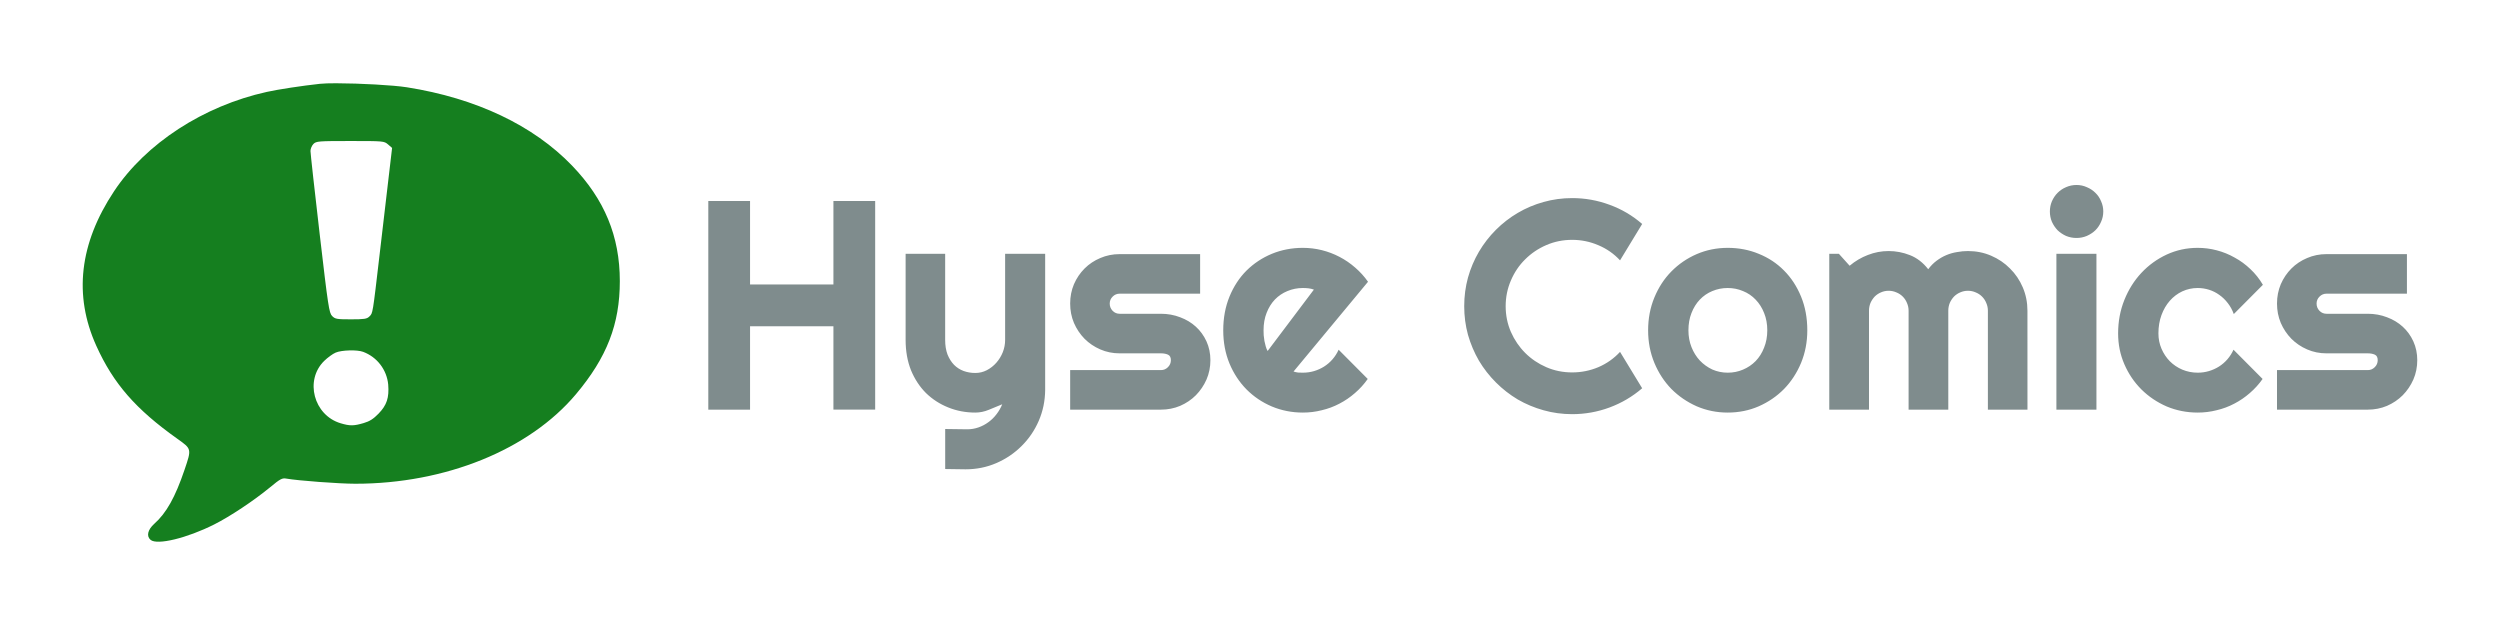
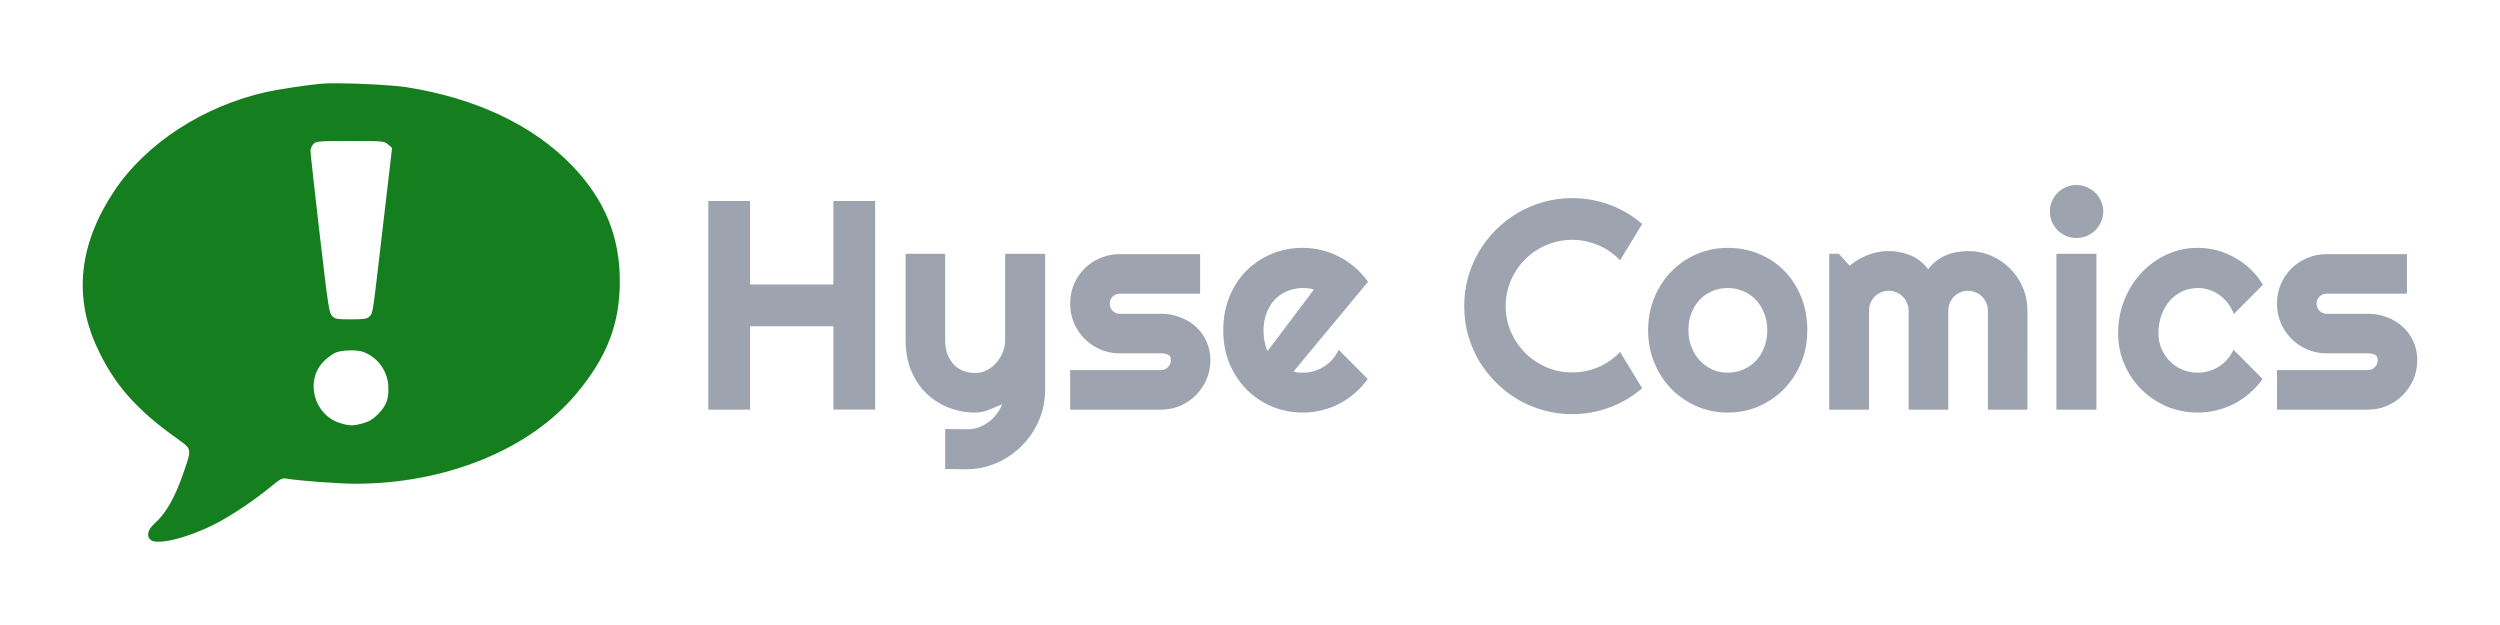
<svg xmlns="http://www.w3.org/2000/svg" viewBox="0 0 1024 256">
  <path fill="#157f1f" d="M138.1 34.1c-3.03 0-5.54.06-7.06.23-7.35.8-16.96 2.26-21.73 3.31-25.96 5.74-49.58 21.1-62.58 40.68-14.2 21.38-16.64 42.64-7.28 63.33 7.01 15.5 16.12 25.94 33.19 38.07 5.9 4.2 5.87 4.08 2.94 12.72-3.8 11.21-7.43 17.7-12.38 22.1-2.72 2.44-3.32 5.1-1.5 6.6 2.69 2.24 14.9-.73 26.03-6.32 6.5-3.27 16.2-9.72 22.8-15.15 4.3-3.56 5.03-3.95 6.79-3.63 4.74.84 21.58 2.1 28.21 2.1 36.93 0 71.23-13.91 90.37-36.66 12.7-15.1 17.98-28.72 17.98-46.34 0-18.34-6.25-33.47-19.56-47.3-15.86-16.49-39.34-27.62-67.66-32.09-5.71-.9-19.48-1.62-28.56-1.64Zm5.35 23.66c13.67 0 13.87.01 15.5 1.41l1.65 1.42-1.3 11.1-3.74 31.94c-2.98 25.5-2.83 24.56-4.26 26-1.02 1-2.04 1.17-7.54 1.17-5.8 0-6.49-.12-7.72-1.36-1.24-1.26-1.62-3.72-5.11-33.65-2.07-17.77-3.76-33.05-3.76-33.96.01-.91.56-2.2 1.22-2.87 1.14-1.13 2.02-1.2 15.06-1.2zm-.36 85.77c2.2-.07 4.4.12 5.64.58a15.9 15.9 0 0 1 10.28 13.4c.43 5.39-.58 8.43-3.94 11.9-2.11 2.18-3.67 3.17-6.11 3.88-4.06 1.2-5.66 1.21-9.44.08-11.03-3.29-14.81-17.63-6.74-25.53 1.4-1.37 3.5-2.9 4.67-3.4 1.23-.54 3.43-.85 5.64-.91z" />
-   <path fill="#7f8c8d" d="M307.22 167.8h-17.1V82.32h17.1v34.2h34.15v-34.2h17.1v85.46h-17.1v-34.15h-34.15zm79.93 24.31v-16.39l9.06.12q2.38 0 4.59-.78 2.2-.77 4.05-2.14 1.9-1.37 3.34-3.28 1.43-1.85 2.32-4.05-2.68 1.13-5.48 2.26-2.74 1.14-5.55 1.14-5.9 0-11.08-2.1-5.19-2.08-9.12-5.9-3.87-3.87-6.14-9.35-2.2-5.54-2.2-12.4v-35.28h16.2v35.28q0 3.4.96 5.96 1.01 2.5 2.68 4.24 1.67 1.67 3.88 2.5 2.26.83 4.82.83 2.5 0 4.71-1.13 2.27-1.19 3.94-3.1 1.66-1.9 2.62-4.29.95-2.44.95-5v-35.29h16.4v55.79q-.07 6.73-2.63 12.63t-7.03 10.31q-4.41 4.41-10.31 6.98-5.9 2.56-12.64 2.56zm88.38-24.32h-37.19v-16.2h37.2q1.66 0 2.85-1.2 1.2-1.2 1.2-2.86 0-1.73-1.2-2.27-1.19-.53-2.86-.53h-16.92q-4.23 0-7.93-1.61-3.7-1.61-6.44-4.35-2.74-2.8-4.35-6.5-1.55-3.7-1.55-7.93 0-4.23 1.55-7.92 1.61-3.7 4.35-6.44 2.74-2.74 6.44-4.29 3.7-1.6 7.93-1.6h32.96v16.2H458.6q-1.67 0-2.86 1.2-1.2 1.19-1.2 2.85 0 1.73 1.2 2.98 1.19 1.2 2.86 1.2h16.92q4.17 0 7.87 1.43 3.7 1.37 6.44 3.87t4.35 6.02q1.6 3.52 1.6 7.69 0 4.23-1.6 7.93-1.61 3.63-4.35 6.43-2.74 2.74-6.44 4.35-3.7 1.55-7.87 1.55zm54.3-15.61q.95.3 1.9.42.96.05 1.91.05 2.39 0 4.6-.65 2.2-.66 4.1-1.85 1.97-1.25 3.46-2.98 1.55-1.79 2.5-3.93l11.92 11.98q-2.26 3.22-5.24 5.78-2.92 2.56-6.38 4.35-3.4 1.79-7.2 2.68-3.76.96-7.76.96-6.73 0-12.7-2.5-5.9-2.51-10.36-6.98-4.41-4.47-6.98-10.61-2.56-6.2-2.56-13.59 0-7.57 2.56-13.83 2.57-6.25 6.98-10.66 4.47-4.41 10.37-6.86 5.96-2.44 12.7-2.44 3.99 0 7.8.95 3.81.96 7.21 2.74 3.46 1.8 6.44 4.41 2.98 2.57 5.24 5.79zm8.34-33.56q-1.13-.41-2.26-.53-1.08-.12-2.27-.12-3.33 0-6.31 1.25-2.93 1.2-5.13 3.46-2.15 2.26-3.4 5.48-1.25 3.16-1.25 7.15 0 .9.06 2.03.12 1.13.3 2.32.24 1.13.53 2.2.3 1.08.78 1.91zm134.46 40.41q-5.96 5.13-13.35 7.87-7.4 2.74-15.32 2.74-6.08 0-11.74-1.6-5.6-1.56-10.55-4.42-4.89-2.92-8.94-6.97t-6.97-8.94q-2.86-4.95-4.47-10.55-1.55-5.66-1.55-11.74t1.55-11.74q1.6-5.67 4.47-10.55 2.92-4.95 6.97-9t8.94-6.92q4.95-2.92 10.55-4.47 5.66-1.6 11.74-1.6 7.93 0 15.32 2.74 7.39 2.68 13.35 7.86l-9.06 14.9q-3.76-4.05-8.88-6.2-5.13-2.2-10.73-2.2-5.66 0-10.6 2.15-4.95 2.14-8.65 5.84-3.7 3.63-5.84 8.64-2.15 4.95-2.15 10.55 0 5.6 2.15 10.55 2.15 4.88 5.84 8.58 3.7 3.7 8.64 5.84 4.95 2.15 10.61 2.15 5.6 0 10.73-2.15 5.12-2.2 8.88-6.26zm67.64-23.72q0 7.15-2.56 13.35-2.56 6.14-6.97 10.67-4.41 4.47-10.37 7.1-5.9 2.56-12.7 2.56-6.73 0-12.7-2.57-5.9-2.62-10.36-7.09-4.41-4.53-6.97-10.67-2.57-6.2-2.57-13.35 0-7.27 2.57-13.47 2.56-6.2 6.97-10.67 4.47-4.53 10.37-7.09 5.96-2.56 12.7-2.56 6.79 0 12.69 2.44 5.96 2.39 10.37 6.86 4.4 4.4 6.97 10.66 2.56 6.2 2.56 13.83zm-16.39 0q0-3.93-1.3-7.1-1.26-3.2-3.46-5.47-2.2-2.33-5.19-3.52-2.92-1.25-6.26-1.25-3.33 0-6.31 1.25-2.92 1.2-5.13 3.52-2.15 2.26-3.4 5.48-1.25 3.16-1.25 7.1 0 3.69 1.25 6.85 1.25 3.15 3.4 5.48 2.2 2.32 5.13 3.7 2.98 1.3 6.31 1.3 3.34 0 6.26-1.25 2.98-1.25 5.19-3.51 2.2-2.27 3.45-5.49 1.31-3.21 1.31-7.09zm106.57 32.48h-16.21v-40.52q0-1.67-.66-3.16-.6-1.5-1.73-2.63t-2.62-1.72q-1.49-.66-3.16-.66-1.67 0-3.16.66-1.43.6-2.56 1.72-1.07 1.14-1.73 2.63-.6 1.49-.6 3.16v40.52h-16.26v-40.52q0-1.67-.66-3.16-.6-1.5-1.73-2.63t-2.62-1.72q-1.5-.66-3.16-.66-1.67 0-3.16.66-1.43.6-2.56 1.72-1.07 1.14-1.73 2.63-.6 1.49-.6 3.16v40.52h-16.27v-63.83h3.94l4.4 4.89q3.4-2.86 7.46-4.41 4.11-1.61 8.52-1.61 4.47 0 8.7 1.67 4.3 1.67 7.51 5.78 1.5-2.03 3.4-3.46 1.9-1.43 4-2.32 2.14-.9 4.4-1.25 2.27-.42 4.47-.42 5.07 0 9.48 1.9 4.47 1.91 7.75 5.25 3.33 3.28 5.24 7.75 1.9 4.47 1.9 9.54zm31.05-81.17q0 2.26-.9 4.23-.83 1.97-2.32 3.46-1.49 1.43-3.51 2.32-1.97.84-4.24.84-2.26 0-4.29-.84-1.96-.9-3.45-2.32-1.43-1.5-2.33-3.46-.83-1.97-.83-4.23 0-2.2.83-4.17.9-2.03 2.33-3.46 1.49-1.49 3.45-2.32 2.03-.9 4.3-.9 2.26 0 4.23.9 2.02.83 3.51 2.32 1.5 1.43 2.33 3.46.89 1.96.89 4.17zm-2.8 81.17h-16.4v-63.83h16.4zm68.18-51.13-11.92 11.98q-.9-2.5-2.44-4.47-1.55-2.03-3.52-3.4-1.9-1.37-4.17-2.09-2.27-.71-4.65-.71-3.34 0-6.32 1.37-2.92 1.37-5.12 3.87-2.15 2.45-3.4 5.84-1.25 3.4-1.25 7.51 0 3.34 1.25 6.26t3.4 5.13q2.2 2.2 5.12 3.45 2.98 1.25 6.32 1.25 2.38 0 4.59-.65 2.2-.66 4.11-1.85 1.97-1.25 3.46-2.98 1.55-1.79 2.5-3.93l11.92 11.98q-2.26 3.22-5.24 5.78-2.92 2.56-6.38 4.35-3.4 1.79-7.21 2.68-3.76.96-7.75.96-6.73 0-12.7-2.5-5.9-2.57-10.36-6.98-4.42-4.41-6.98-10.31-2.56-5.9-2.56-12.64 0-7.33 2.56-13.7 2.56-6.38 6.98-11.1 4.47-4.76 10.37-7.5 5.96-2.74 12.69-2.74 4 0 7.8 1.01 3.88 1.01 7.34 2.98 3.51 1.9 6.44 4.71 2.98 2.8 5.12 6.44zm42.97 51.13h-37.19v-16.2h37.2q1.66 0 2.85-1.2 1.2-1.2 1.2-2.86 0-1.73-1.2-2.27-1.19-.53-2.86-.53h-16.92q-4.24 0-7.93-1.61-3.7-1.61-6.44-4.35-2.74-2.8-4.35-6.5-1.55-3.7-1.55-7.93 0-4.23 1.55-7.92 1.61-3.7 4.35-6.44 2.74-2.74 6.44-4.29 3.7-1.6 7.93-1.6h32.95v16.2h-32.95q-1.67 0-2.86 1.2-1.2 1.19-1.2 2.85 0 1.73 1.2 2.98 1.19 1.2 2.86 1.2h16.92q4.17 0 7.87 1.43 3.7 1.37 6.44 3.87t4.35 6.02q1.6 3.52 1.6 7.69 0 4.23-1.6 7.93-1.61 3.63-4.35 6.43-2.75 2.74-6.44 4.35-3.7 1.55-7.87 1.55z" />
+   <path fill="#9ea3b0" d="M307.22 167.8h-17.1V82.32h17.1v34.2h34.15v-34.2h17.1v85.46h-17.1v-34.15h-34.15zm79.93 24.31v-16.39l9.06.12q2.38 0 4.59-.78 2.2-.77 4.05-2.14 1.9-1.37 3.34-3.28 1.43-1.85 2.32-4.05-2.68 1.13-5.48 2.26-2.74 1.14-5.55 1.14-5.9 0-11.08-2.1-5.19-2.08-9.12-5.9-3.87-3.87-6.14-9.35-2.2-5.54-2.2-12.4v-35.28h16.2v35.28q0 3.4.96 5.96 1.01 2.5 2.68 4.24 1.67 1.67 3.88 2.5 2.26.83 4.82.83 2.5 0 4.71-1.13 2.27-1.19 3.94-3.1 1.66-1.9 2.62-4.29.95-2.44.95-5v-35.29h16.4v55.79q-.07 6.73-2.63 12.63t-7.03 10.31q-4.41 4.41-10.31 6.98-5.9 2.56-12.64 2.56zm88.38-24.32h-37.19v-16.2h37.2q1.66 0 2.85-1.2 1.2-1.2 1.2-2.86 0-1.73-1.2-2.27-1.19-.53-2.86-.53h-16.92q-4.23 0-7.93-1.61-3.7-1.61-6.44-4.35-2.74-2.8-4.35-6.5-1.55-3.7-1.55-7.93 0-4.23 1.55-7.92 1.61-3.7 4.35-6.44 2.74-2.74 6.44-4.29 3.7-1.6 7.93-1.6h32.96v16.2H458.6q-1.67 0-2.86 1.2-1.2 1.19-1.2 2.85 0 1.73 1.2 2.98 1.19 1.2 2.86 1.2h16.92q4.17 0 7.87 1.43 3.7 1.37 6.44 3.87t4.35 6.02q1.6 3.52 1.6 7.69 0 4.23-1.6 7.93-1.61 3.63-4.35 6.43-2.74 2.74-6.44 4.35-3.7 1.55-7.87 1.55zm54.3-15.61q.95.3 1.9.42.96.05 1.91.05 2.39 0 4.6-.65 2.2-.66 4.1-1.85 1.97-1.25 3.46-2.98 1.55-1.79 2.5-3.93l11.92 11.98q-2.26 3.22-5.24 5.78-2.92 2.56-6.38 4.35-3.4 1.79-7.2 2.68-3.76.96-7.76.96-6.73 0-12.7-2.5-5.9-2.51-10.36-6.98-4.41-4.47-6.98-10.61-2.56-6.2-2.56-13.59 0-7.57 2.56-13.83 2.57-6.25 6.98-10.66 4.47-4.41 10.37-6.86 5.96-2.44 12.7-2.44 3.99 0 7.8.95 3.81.96 7.21 2.74 3.46 1.8 6.44 4.41 2.98 2.57 5.24 5.79zm8.34-33.56q-1.13-.41-2.26-.53-1.08-.12-2.27-.12-3.33 0-6.31 1.25-2.93 1.2-5.13 3.46-2.15 2.26-3.4 5.48-1.25 3.16-1.25 7.15 0 .9.06 2.03.12 1.13.3 2.32.24 1.13.53 2.2.3 1.08.78 1.91zm134.46 40.41q-5.96 5.13-13.35 7.87-7.4 2.74-15.32 2.74-6.08 0-11.74-1.6-5.6-1.56-10.55-4.42-4.89-2.92-8.94-6.97t-6.97-8.94q-2.86-4.95-4.47-10.55-1.55-5.66-1.55-11.74t1.55-11.74q1.6-5.67 4.47-10.55 2.92-4.95 6.97-9t8.94-6.92q4.95-2.92 10.55-4.47 5.66-1.6 11.74-1.6 7.93 0 15.32 2.74 7.39 2.68 13.35 7.86l-9.06 14.9q-3.76-4.05-8.88-6.2-5.13-2.2-10.73-2.2-5.66 0-10.6 2.15-4.95 2.14-8.65 5.84-3.7 3.63-5.84 8.64-2.15 4.95-2.15 10.55 0 5.6 2.15 10.55 2.15 4.88 5.84 8.58 3.7 3.7 8.64 5.84 4.95 2.15 10.61 2.15 5.6 0 10.73-2.15 5.12-2.2 8.88-6.26zm67.64-23.72q0 7.15-2.56 13.35-2.56 6.14-6.97 10.67-4.41 4.47-10.37 7.1-5.9 2.56-12.7 2.56-6.73 0-12.7-2.57-5.9-2.62-10.36-7.09-4.41-4.53-6.97-10.67-2.57-6.2-2.57-13.35 0-7.27 2.57-13.47 2.56-6.2 6.97-10.67 4.47-4.53 10.37-7.09 5.96-2.56 12.7-2.56 6.79 0 12.69 2.44 5.96 2.39 10.37 6.86 4.4 4.4 6.97 10.66 2.56 6.2 2.56 13.83zm-16.39 0q0-3.93-1.3-7.1-1.26-3.2-3.46-5.47-2.2-2.33-5.19-3.52-2.92-1.25-6.26-1.25-3.33 0-6.31 1.25-2.92 1.2-5.13 3.52-2.15 2.26-3.4 5.48-1.25 3.16-1.25 7.1 0 3.69 1.25 6.85 1.25 3.15 3.4 5.48 2.2 2.32 5.13 3.7 2.98 1.3 6.31 1.3 3.34 0 6.26-1.25 2.98-1.25 5.19-3.51 2.2-2.27 3.45-5.49 1.31-3.21 1.31-7.09zm106.57 32.48h-16.21v-40.52q0-1.67-.66-3.16-.6-1.5-1.73-2.63t-2.62-1.72q-1.49-.66-3.16-.66-1.67 0-3.16.66-1.43.6-2.56 1.72-1.07 1.14-1.73 2.63-.6 1.49-.6 3.16v40.52h-16.26v-40.52q0-1.67-.66-3.16-.6-1.5-1.73-2.63t-2.62-1.72q-1.5-.66-3.16-.66-1.67 0-3.16.66-1.43.6-2.56 1.72-1.07 1.14-1.73 2.63-.6 1.49-.6 3.16v40.52h-16.27v-63.83h3.94l4.4 4.89q3.4-2.86 7.46-4.41 4.11-1.61 8.52-1.61 4.47 0 8.7 1.67 4.3 1.67 7.51 5.78 1.5-2.03 3.4-3.46 1.9-1.43 4-2.32 2.14-.9 4.4-1.25 2.27-.42 4.47-.42 5.07 0 9.48 1.9 4.47 1.91 7.75 5.25 3.33 3.28 5.24 7.75 1.9 4.47 1.9 9.54zm31.05-81.17q0 2.26-.9 4.23-.83 1.97-2.32 3.46-1.49 1.43-3.51 2.32-1.97.84-4.24.84-2.26 0-4.29-.84-1.96-.9-3.45-2.32-1.43-1.5-2.33-3.46-.83-1.97-.83-4.23 0-2.2.83-4.17.9-2.03 2.33-3.46 1.49-1.49 3.45-2.32 2.03-.9 4.3-.9 2.26 0 4.23.9 2.02.83 3.51 2.32 1.5 1.43 2.33 3.46.89 1.96.89 4.17zm-2.8 81.17h-16.4v-63.83h16.4zm68.18-51.13-11.92 11.98q-.9-2.5-2.44-4.47-1.55-2.03-3.52-3.4-1.9-1.37-4.17-2.09-2.27-.71-4.65-.71-3.34 0-6.32 1.37-2.92 1.37-5.12 3.87-2.15 2.45-3.4 5.84-1.25 3.4-1.25 7.51 0 3.34 1.25 6.26t3.4 5.13q2.2 2.2 5.12 3.45 2.98 1.25 6.32 1.25 2.38 0 4.59-.65 2.2-.66 4.11-1.85 1.97-1.25 3.46-2.98 1.55-1.79 2.5-3.93l11.92 11.98q-2.26 3.22-5.24 5.78-2.92 2.56-6.38 4.35-3.4 1.79-7.21 2.68-3.76.96-7.75.96-6.73 0-12.7-2.5-5.9-2.57-10.36-6.98-4.42-4.41-6.98-10.31-2.56-5.9-2.56-12.64 0-7.33 2.56-13.7 2.56-6.38 6.98-11.1 4.47-4.76 10.37-7.5 5.96-2.74 12.69-2.74 4 0 7.8 1.01 3.88 1.01 7.34 2.98 3.51 1.9 6.44 4.71 2.98 2.8 5.12 6.44zm42.97 51.13h-37.19v-16.2h37.2q1.66 0 2.85-1.2 1.2-1.2 1.2-2.86 0-1.73-1.2-2.27-1.19-.53-2.86-.53h-16.92q-4.24 0-7.93-1.61-3.7-1.61-6.44-4.35-2.74-2.8-4.35-6.5-1.55-3.7-1.55-7.93 0-4.23 1.55-7.92 1.61-3.7 4.35-6.44 2.74-2.74 6.44-4.29 3.7-1.6 7.93-1.6h32.95v16.2h-32.95q-1.67 0-2.86 1.2-1.2 1.19-1.2 2.85 0 1.73 1.2 2.98 1.19 1.2 2.86 1.2h16.92q4.17 0 7.87 1.43 3.7 1.37 6.44 3.87t4.35 6.02q1.6 3.52 1.6 7.69 0 4.23-1.6 7.93-1.61 3.63-4.35 6.43-2.75 2.74-6.44 4.35-3.7 1.55-7.87 1.55z" />
</svg>
